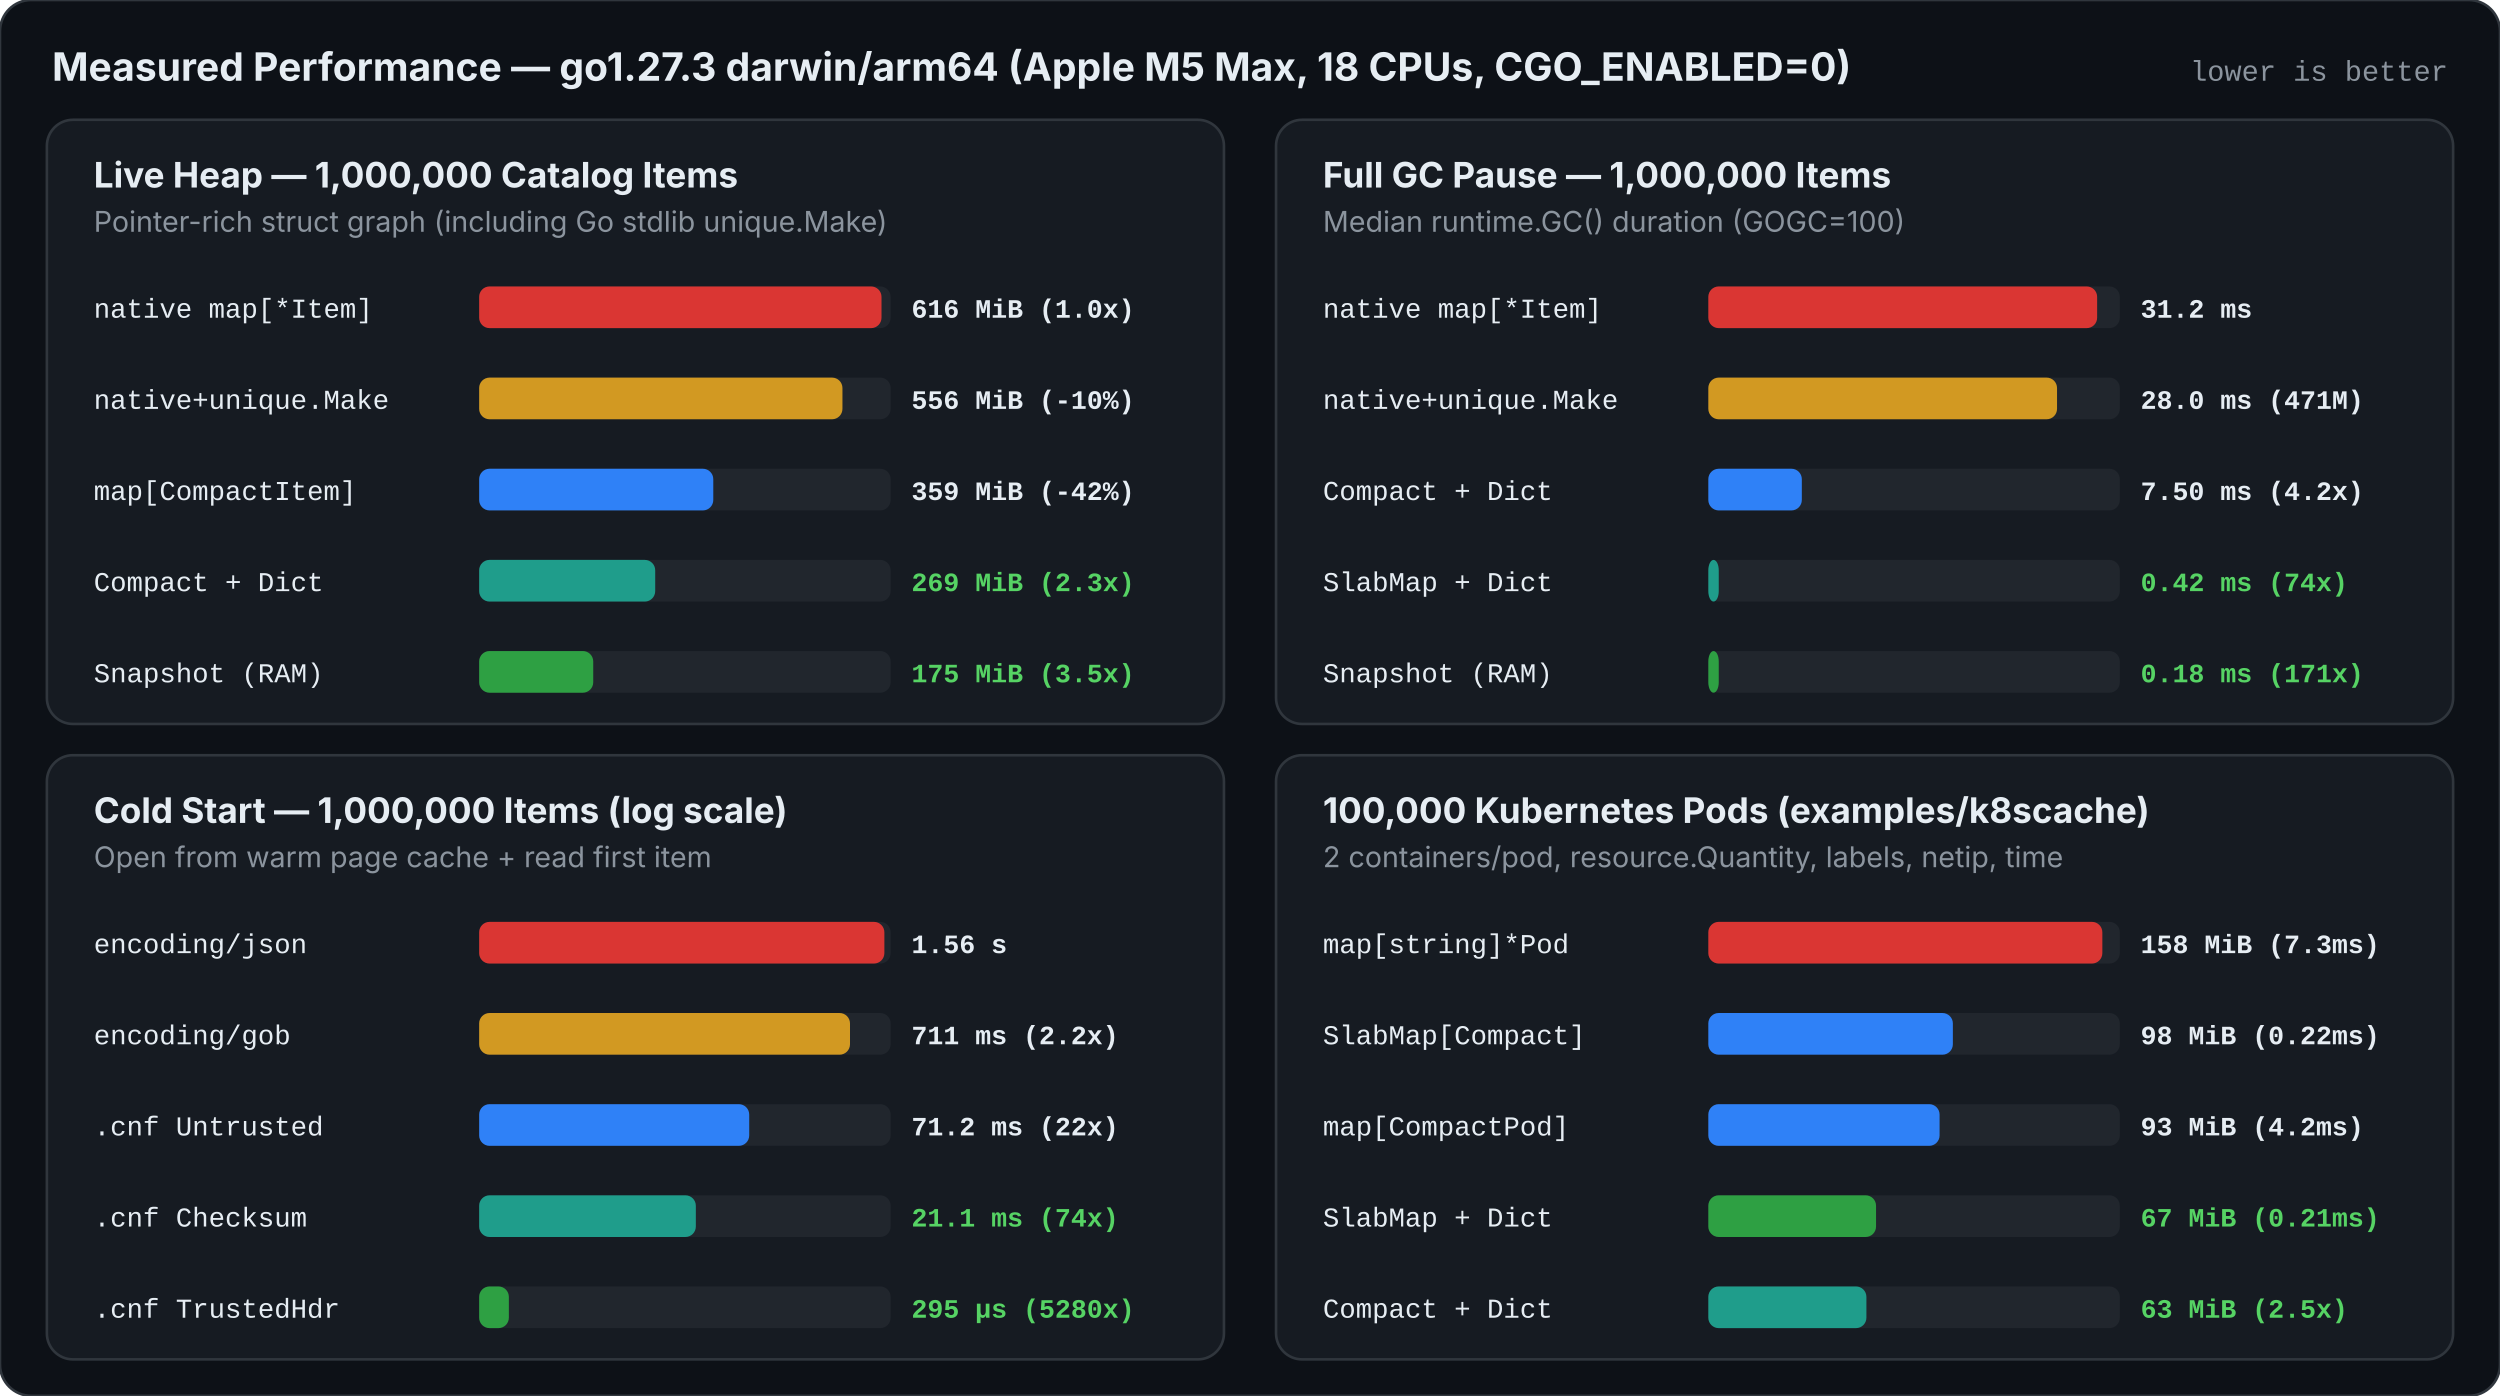
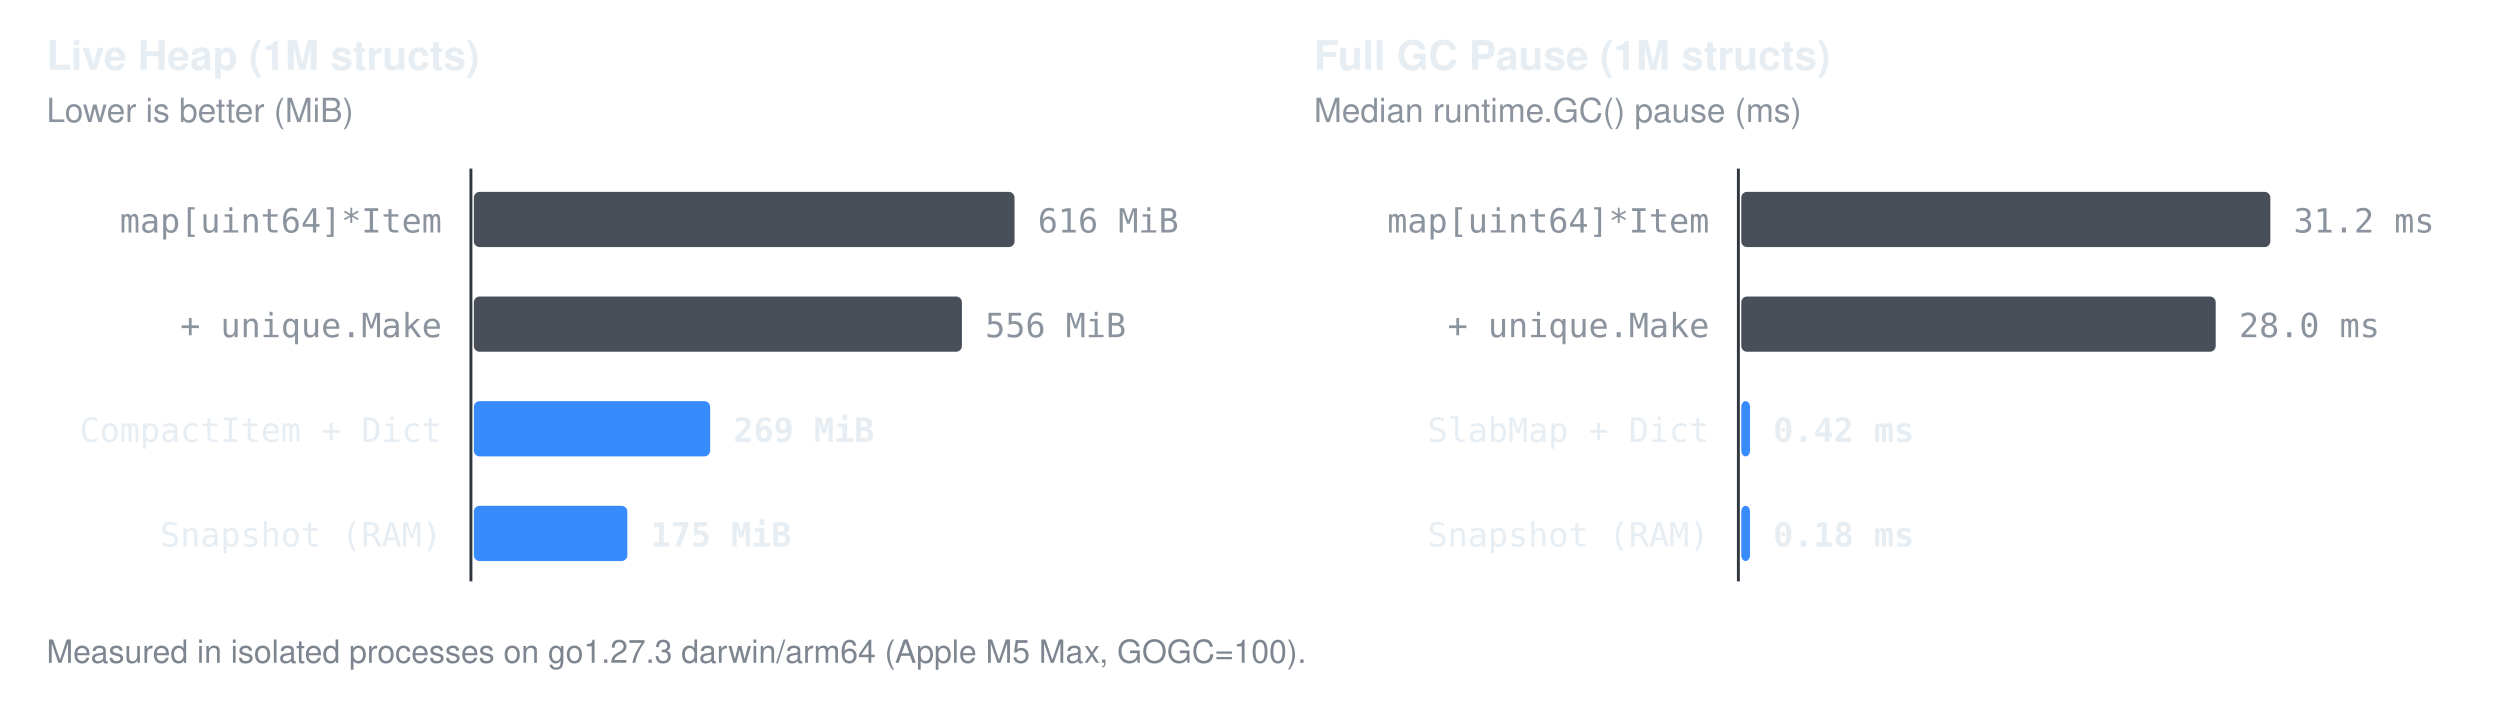
- <svg xmlns="http://www.w3.org/2000/svg" viewBox="0 0 960 536" width="960" height="536" role="img" aria-label="cnfgo benchmark comparison charts">
-   <rect width="960" height="536" rx="12" fill="#0d1117" stroke="#30363d" stroke-width="1" />
-   <text x="20" y="31" font-family="-apple-system, BlinkMacSystemFont, 'Segoe UI', Inter, Roboto, Helvetica, Arial, sans-serif" font-size="15" font-weight="700" fill="#e6edf3">Measured Performance — go1.27.3 darwin/arm64 (Apple M5 Max, 18 CPUs, CGO_ENABLED=0)</text>
-   <text x="940" y="31" text-anchor="end" font-family="ui-monospace, SFMono-Regular, 'SF Mono', Menlo, Consolas, 'Liberation Mono', monospace" font-size="11" fill="#8b949e">lower is better</text>
-   <rect x="18" y="46" width="452" height="232" rx="10" fill="#161b22" stroke="#30363d" stroke-width="1" />
-   <text x="36" y="72" font-family="-apple-system, BlinkMacSystemFont, 'Segoe UI', Inter, Roboto, Helvetica, Arial, sans-serif" font-size="13.5" font-weight="700" fill="#e6edf3">Live Heap — 1,000,000 Catalog Items</text>
-   <text x="36" y="89" font-family="-apple-system, BlinkMacSystemFont, 'Segoe UI', Inter, Roboto, Helvetica, Arial, sans-serif" font-size="11" fill="#8b949e">Pointer-rich struct graph (including Go stdlib unique.Make)</text>
-   <text x="36" y="122" font-family="ui-monospace, SFMono-Regular, 'SF Mono', Menlo, Consolas, 'Liberation Mono', monospace" font-size="10.5" fill="#e6edf3">native map[*Item]</text>
-   <rect x="184" y="110" width="158" height="16" rx="4" fill="#21262d" />
-   <rect x="184" y="110" width="154.5" height="16" rx="4" fill="#da3633" />
-   <text x="350" y="122" font-family="ui-monospace, SFMono-Regular, 'SF Mono', Menlo, Consolas, 'Liberation Mono', monospace" font-size="10.2" font-weight="600" fill="#e6edf3">616 MiB (1.0x)</text>
-   <text x="36" y="157" font-family="ui-monospace, SFMono-Regular, 'SF Mono', Menlo, Consolas, 'Liberation Mono', monospace" font-size="10.5" fill="#e6edf3">native+unique.Make</text>
-   <rect x="184" y="145" width="158" height="16" rx="4" fill="#21262d" />
-   <rect x="184" y="145" width="139.5" height="16" rx="4" fill="#d29922" />
-   <text x="350" y="157" font-family="ui-monospace, SFMono-Regular, 'SF Mono', Menlo, Consolas, 'Liberation Mono', monospace" font-size="10.2" font-weight="600" fill="#e6edf3">556 MiB (-10%)</text>
-   <text x="36" y="192" font-family="ui-monospace, SFMono-Regular, 'SF Mono', Menlo, Consolas, 'Liberation Mono', monospace" font-size="10.5" fill="#e6edf3">map[CompactItem]</text>
-   <rect x="184" y="180" width="158" height="16" rx="4" fill="#21262d" />
-   <rect x="184" y="180" width="89.9" height="16" rx="4" fill="#2f81f7" />
-   <text x="350" y="192" font-family="ui-monospace, SFMono-Regular, 'SF Mono', Menlo, Consolas, 'Liberation Mono', monospace" font-size="10.2" font-weight="600" fill="#e6edf3">359 MiB (-42%)</text>
-   <text x="36" y="227" font-family="ui-monospace, SFMono-Regular, 'SF Mono', Menlo, Consolas, 'Liberation Mono', monospace" font-size="10.5" fill="#e6edf3">Compact + Dict</text>
-   <rect x="184" y="215" width="158" height="16" rx="4" fill="#21262d" />
-   <rect x="184" y="215" width="67.6" height="16" rx="4" fill="#1f9d8b" />
-   <text x="350" y="227" font-family="ui-monospace, SFMono-Regular, 'SF Mono', Menlo, Consolas, 'Liberation Mono', monospace" font-size="10.2" font-weight="600" fill="#56d364">269 MiB (2.3x)</text>
-   <text x="36" y="262" font-family="ui-monospace, SFMono-Regular, 'SF Mono', Menlo, Consolas, 'Liberation Mono', monospace" font-size="10.5" fill="#e6edf3">Snapshot (RAM)</text>
-   <rect x="184" y="250" width="158" height="16" rx="4" fill="#21262d" />
-   <rect x="184" y="250" width="43.8" height="16" rx="4" fill="#2ea043" />
-   <text x="350" y="262" font-family="ui-monospace, SFMono-Regular, 'SF Mono', Menlo, Consolas, 'Liberation Mono', monospace" font-size="10.2" font-weight="600" fill="#56d364">175 MiB (3.5x)</text>
-   <rect x="490" y="46" width="452" height="232" rx="10" fill="#161b22" stroke="#30363d" stroke-width="1" />
-   <text x="508" y="72" font-family="-apple-system, BlinkMacSystemFont, 'Segoe UI', Inter, Roboto, Helvetica, Arial, sans-serif" font-size="13.5" font-weight="700" fill="#e6edf3">Full GC Pause — 1,000,000 Items</text>
-   <text x="508" y="89" font-family="-apple-system, BlinkMacSystemFont, 'Segoe UI', Inter, Roboto, Helvetica, Arial, sans-serif" font-size="11" fill="#8b949e">Median runtime.GC() duration (GOGC=100)</text>
-   <text x="508" y="122" font-family="ui-monospace, SFMono-Regular, 'SF Mono', Menlo, Consolas, 'Liberation Mono', monospace" font-size="10.5" fill="#e6edf3">native map[*Item]</text>
-   <rect x="656" y="110" width="158" height="16" rx="4" fill="#21262d" />
-   <rect x="656" y="110" width="149.3" height="16" rx="4" fill="#da3633" />
-   <text x="822" y="122" font-family="ui-monospace, SFMono-Regular, 'SF Mono', Menlo, Consolas, 'Liberation Mono', monospace" font-size="10.2" font-weight="600" fill="#e6edf3">31.2 ms</text>
-   <text x="508" y="157" font-family="ui-monospace, SFMono-Regular, 'SF Mono', Menlo, Consolas, 'Liberation Mono', monospace" font-size="10.5" fill="#e6edf3">native+unique.Make</text>
-   <rect x="656" y="145" width="158" height="16" rx="4" fill="#21262d" />
-   <rect x="656" y="145" width="133.9" height="16" rx="4" fill="#d29922" />
-   <text x="822" y="157" font-family="ui-monospace, SFMono-Regular, 'SF Mono', Menlo, Consolas, 'Liberation Mono', monospace" font-size="10.2" font-weight="600" fill="#e6edf3">28.0 ms (471M)</text>
-   <text x="508" y="192" font-family="ui-monospace, SFMono-Regular, 'SF Mono', Menlo, Consolas, 'Liberation Mono', monospace" font-size="10.5" fill="#e6edf3">Compact + Dict</text>
-   <rect x="656" y="180" width="158" height="16" rx="4" fill="#21262d" />
-   <rect x="656" y="180" width="35.9" height="16" rx="4" fill="#2f81f7" />
-   <text x="822" y="192" font-family="ui-monospace, SFMono-Regular, 'SF Mono', Menlo, Consolas, 'Liberation Mono', monospace" font-size="10.2" font-weight="600" fill="#e6edf3">7.50 ms (4.2x)</text>
-   <text x="508" y="227" font-family="ui-monospace, SFMono-Regular, 'SF Mono', Menlo, Consolas, 'Liberation Mono', monospace" font-size="10.5" fill="#e6edf3">SlabMap + Dict</text>
-   <rect x="656" y="215" width="158" height="16" rx="4" fill="#21262d" />
-   <rect x="656" y="215" width="4.0" height="16" rx="4" fill="#1f9d8b" />
-   <text x="822" y="227" font-family="ui-monospace, SFMono-Regular, 'SF Mono', Menlo, Consolas, 'Liberation Mono', monospace" font-size="10.2" font-weight="600" fill="#56d364">0.42 ms (74x)</text>
-   <text x="508" y="262" font-family="ui-monospace, SFMono-Regular, 'SF Mono', Menlo, Consolas, 'Liberation Mono', monospace" font-size="10.5" fill="#e6edf3">Snapshot (RAM)</text>
-   <rect x="656" y="250" width="158" height="16" rx="4" fill="#21262d" />
-   <rect x="656" y="250" width="4.0" height="16" rx="4" fill="#2ea043" />
-   <text x="822" y="262" font-family="ui-monospace, SFMono-Regular, 'SF Mono', Menlo, Consolas, 'Liberation Mono', monospace" font-size="10.2" font-weight="600" fill="#56d364">0.18 ms (171x)</text>
-   <rect x="18" y="290" width="452" height="232" rx="10" fill="#161b22" stroke="#30363d" stroke-width="1" />
-   <text x="36" y="316" font-family="-apple-system, BlinkMacSystemFont, 'Segoe UI', Inter, Roboto, Helvetica, Arial, sans-serif" font-size="13.5" font-weight="700" fill="#e6edf3">Cold Start — 1,000,000 Items (log scale)</text>
-   <text x="36" y="333" font-family="-apple-system, BlinkMacSystemFont, 'Segoe UI', Inter, Roboto, Helvetica, Arial, sans-serif" font-size="11" fill="#8b949e">Open from warm page cache + read first item</text>
-   <text x="36" y="366" font-family="ui-monospace, SFMono-Regular, 'SF Mono', Menlo, Consolas, 'Liberation Mono', monospace" font-size="10.5" fill="#e6edf3">encoding/json</text>
-   <rect x="184" y="354" width="158" height="16" rx="4" fill="#21262d" />
-   <rect x="184" y="354" width="155.6" height="16" rx="4" fill="#da3633" />
-   <text x="350" y="366" font-family="ui-monospace, SFMono-Regular, 'SF Mono', Menlo, Consolas, 'Liberation Mono', monospace" font-size="10.2" font-weight="600" fill="#e6edf3">1.56 s</text>
-   <text x="36" y="401" font-family="ui-monospace, SFMono-Regular, 'SF Mono', Menlo, Consolas, 'Liberation Mono', monospace" font-size="10.5" fill="#e6edf3">encoding/gob</text>
-   <rect x="184" y="389" width="158" height="16" rx="4" fill="#21262d" />
-   <rect x="184" y="389" width="142.4" height="16" rx="4" fill="#d29922" />
-   <text x="350" y="401" font-family="ui-monospace, SFMono-Regular, 'SF Mono', Menlo, Consolas, 'Liberation Mono', monospace" font-size="10.2" font-weight="600" fill="#e6edf3">711 ms (2.2x)</text>
-   <text x="36" y="436" font-family="ui-monospace, SFMono-Regular, 'SF Mono', Menlo, Consolas, 'Liberation Mono', monospace" font-size="10.5" fill="#e6edf3">.cnf Untrusted</text>
-   <rect x="184" y="424" width="158" height="16" rx="4" fill="#21262d" />
-   <rect x="184" y="424" width="103.7" height="16" rx="4" fill="#2f81f7" />
-   <text x="350" y="436" font-family="ui-monospace, SFMono-Regular, 'SF Mono', Menlo, Consolas, 'Liberation Mono', monospace" font-size="10.2" font-weight="600" fill="#e6edf3">71.2 ms (22x)</text>
-   <text x="36" y="471" font-family="ui-monospace, SFMono-Regular, 'SF Mono', Menlo, Consolas, 'Liberation Mono', monospace" font-size="10.5" fill="#e6edf3">.cnf Checksum</text>
-   <rect x="184" y="459" width="158" height="16" rx="4" fill="#21262d" />
-   <rect x="184" y="459" width="83.2" height="16" rx="4" fill="#1f9d8b" />
-   <text x="350" y="471" font-family="ui-monospace, SFMono-Regular, 'SF Mono', Menlo, Consolas, 'Liberation Mono', monospace" font-size="10.2" font-weight="600" fill="#56d364">21.1 ms (74x)</text>
-   <text x="36" y="506" font-family="ui-monospace, SFMono-Regular, 'SF Mono', Menlo, Consolas, 'Liberation Mono', monospace" font-size="10.5" fill="#e6edf3">.cnf TrustedHdr</text>
-   <rect x="184" y="494" width="158" height="16" rx="4" fill="#21262d" />
-   <rect x="184" y="494" width="11.4" height="16" rx="4" fill="#2ea043" />
-   <text x="350" y="506" font-family="ui-monospace, SFMono-Regular, 'SF Mono', Menlo, Consolas, 'Liberation Mono', monospace" font-size="10.2" font-weight="600" fill="#56d364">295 µs (5280x)</text>
-   <rect x="490" y="290" width="452" height="232" rx="10" fill="#161b22" stroke="#30363d" stroke-width="1" />
-   <text x="508" y="316" font-family="-apple-system, BlinkMacSystemFont, 'Segoe UI', Inter, Roboto, Helvetica, Arial, sans-serif" font-size="13.5" font-weight="700" fill="#e6edf3">100,000 Kubernetes Pods (examples/k8scache)</text>
-   <text x="508" y="333" font-family="-apple-system, BlinkMacSystemFont, 'Segoe UI', Inter, Roboto, Helvetica, Arial, sans-serif" font-size="11" fill="#8b949e">2 containers/pod, resource.Quantity, labels, netip, time</text>
-   <text x="508" y="366" font-family="ui-monospace, SFMono-Regular, 'SF Mono', Menlo, Consolas, 'Liberation Mono', monospace" font-size="10.5" fill="#e6edf3">map[string]*Pod</text>
-   <rect x="656" y="354" width="158" height="16" rx="4" fill="#21262d" />
-   <rect x="656" y="354" width="151.3" height="16" rx="4" fill="#da3633" />
-   <text x="822" y="366" font-family="ui-monospace, SFMono-Regular, 'SF Mono', Menlo, Consolas, 'Liberation Mono', monospace" font-size="10.2" font-weight="600" fill="#e6edf3">158 MiB (7.3ms)</text>
-   <text x="508" y="401" font-family="ui-monospace, SFMono-Regular, 'SF Mono', Menlo, Consolas, 'Liberation Mono', monospace" font-size="10.5" fill="#e6edf3">SlabMap[Compact]</text>
-   <rect x="656" y="389" width="158" height="16" rx="4" fill="#21262d" />
-   <rect x="656" y="389" width="93.9" height="16" rx="4" fill="#2f81f7" />
-   <text x="822" y="401" font-family="ui-monospace, SFMono-Regular, 'SF Mono', Menlo, Consolas, 'Liberation Mono', monospace" font-size="10.2" font-weight="600" fill="#e6edf3">98 MiB (0.22ms)</text>
-   <text x="508" y="436" font-family="ui-monospace, SFMono-Regular, 'SF Mono', Menlo, Consolas, 'Liberation Mono', monospace" font-size="10.5" fill="#e6edf3">map[CompactPod]</text>
-   <rect x="656" y="424" width="158" height="16" rx="4" fill="#21262d" />
-   <rect x="656" y="424" width="88.8" height="16" rx="4" fill="#2f81f7" />
-   <text x="822" y="436" font-family="ui-monospace, SFMono-Regular, 'SF Mono', Menlo, Consolas, 'Liberation Mono', monospace" font-size="10.2" font-weight="600" fill="#e6edf3">93 MiB (4.2ms)</text>
-   <text x="508" y="471" font-family="ui-monospace, SFMono-Regular, 'SF Mono', Menlo, Consolas, 'Liberation Mono', monospace" font-size="10.5" fill="#e6edf3">SlabMap + Dict</text>
-   <rect x="656" y="459" width="158" height="16" rx="4" fill="#21262d" />
-   <rect x="656" y="459" width="64.4" height="16" rx="4" fill="#2ea043" />
-   <text x="822" y="471" font-family="ui-monospace, SFMono-Regular, 'SF Mono', Menlo, Consolas, 'Liberation Mono', monospace" font-size="10.2" font-weight="600" fill="#56d364">67 MiB (0.21ms)</text>
-   <text x="508" y="506" font-family="ui-monospace, SFMono-Regular, 'SF Mono', Menlo, Consolas, 'Liberation Mono', monospace" font-size="10.5" fill="#e6edf3">Compact + Dict</text>
-   <rect x="656" y="494" width="158" height="16" rx="4" fill="#21262d" />
-   <rect x="656" y="494" width="60.7" height="16" rx="4" fill="#1f9d8b" />
-   <text x="822" y="506" font-family="ui-monospace, SFMono-Regular, 'SF Mono', Menlo, Consolas, 'Liberation Mono', monospace" font-size="10.2" font-weight="600" fill="#56d364">63 MiB (2.5x)</text>
+ <svg xmlns="http://www.w3.org/2000/svg" viewBox="0 0 860 244" width="860" height="244" role="img" aria-label="Heap size and GC pause for 1,000,000 catalog structs">
+   <text x="16" y="24" font-family="-apple-system, BlinkMacSystemFont, 'Segoe UI', Helvetica, Arial, sans-serif" font-size="14" font-weight="600" fill="#e6edf3">Live Heap (1M structs)</text>
+   <text x="16" y="42" font-family="-apple-system, BlinkMacSystemFont, 'Segoe UI', Helvetica, Arial, sans-serif" font-size="11.5" fill="#8b949e">Lower is better (MiB)</text>
+   <line x1="162" y1="58" x2="162" y2="200" stroke="#30363d" stroke-width="1" />
+   <text x="152" y="80" text-anchor="end" font-family="ui-monospace, SFMono-Regular, 'SF Mono', Menlo, Consolas, monospace" font-size="11.5" fill="#8b949e">map[uint64]*Item</text>
+   <rect x="163" y="66" width="186.0" height="19" rx="2" fill="#484f58" />
+   <text x="357.0" y="80" font-family="ui-monospace, SFMono-Regular, 'SF Mono', Menlo, Consolas, monospace" font-size="11.5" font-weight="400" fill="#8b949e">616 MiB</text>
+   <text x="152" y="116" text-anchor="end" font-family="ui-monospace, SFMono-Regular, 'SF Mono', Menlo, Consolas, monospace" font-size="11.5" fill="#8b949e">+ unique.Make</text>
+   <rect x="163" y="102" width="167.9" height="19" rx="2" fill="#484f58" />
+   <text x="338.9" y="116" font-family="ui-monospace, SFMono-Regular, 'SF Mono', Menlo, Consolas, monospace" font-size="11.5" font-weight="400" fill="#8b949e">556 MiB</text>
+   <text x="152" y="152" text-anchor="end" font-family="ui-monospace, SFMono-Regular, 'SF Mono', Menlo, Consolas, monospace" font-size="11.5" fill="#e6edf3">CompactItem + Dict</text>
+   <rect x="163" y="138" width="81.3" height="19" rx="2" fill="#388bfd" />
+   <text x="252.3" y="152" font-family="ui-monospace, SFMono-Regular, 'SF Mono', Menlo, Consolas, monospace" font-size="11.5" font-weight="600" fill="#e6edf3">269 MiB</text>
+   <text x="152" y="188" text-anchor="end" font-family="ui-monospace, SFMono-Regular, 'SF Mono', Menlo, Consolas, monospace" font-size="11.5" fill="#e6edf3">Snapshot (RAM)</text>
+   <rect x="163" y="174" width="52.8" height="19" rx="2" fill="#388bfd" />
+   <text x="223.8" y="188" font-family="ui-monospace, SFMono-Regular, 'SF Mono', Menlo, Consolas, monospace" font-size="11.5" font-weight="600" fill="#e6edf3">175 MiB</text>
+   <text x="452" y="24" font-family="-apple-system, BlinkMacSystemFont, 'Segoe UI', Helvetica, Arial, sans-serif" font-size="14" font-weight="600" fill="#e6edf3">Full GC Pause (1M structs)</text>
+   <text x="452" y="42" font-family="-apple-system, BlinkMacSystemFont, 'Segoe UI', Helvetica, Arial, sans-serif" font-size="11.5" fill="#8b949e">Median runtime.GC() pause (ms)</text>
+   <line x1="598" y1="58" x2="598" y2="200" stroke="#30363d" stroke-width="1" />
+   <text x="588" y="80" text-anchor="end" font-family="ui-monospace, SFMono-Regular, 'SF Mono', Menlo, Consolas, monospace" font-size="11.5" fill="#8b949e">map[uint64]*Item</text>
+   <rect x="599" y="66" width="182.0" height="19" rx="2" fill="#484f58" />
+   <text x="789.0" y="80" font-family="ui-monospace, SFMono-Regular, 'SF Mono', Menlo, Consolas, monospace" font-size="11.5" font-weight="400" fill="#8b949e">31.2 ms</text>
+   <text x="588" y="116" text-anchor="end" font-family="ui-monospace, SFMono-Regular, 'SF Mono', Menlo, Consolas, monospace" font-size="11.5" fill="#8b949e">+ unique.Make</text>
+   <rect x="599" y="102" width="163.2" height="19" rx="2" fill="#484f58" />
+   <text x="770.2" y="116" font-family="ui-monospace, SFMono-Regular, 'SF Mono', Menlo, Consolas, monospace" font-size="11.5" font-weight="400" fill="#8b949e">28.0 ms</text>
+   <text x="588" y="152" text-anchor="end" font-family="ui-monospace, SFMono-Regular, 'SF Mono', Menlo, Consolas, monospace" font-size="11.5" fill="#e6edf3">SlabMap + Dict</text>
+   <rect x="599" y="138" width="3.0" height="19" rx="2" fill="#388bfd" />
+   <text x="610.0" y="152" font-family="ui-monospace, SFMono-Regular, 'SF Mono', Menlo, Consolas, monospace" font-size="11.5" font-weight="600" fill="#e6edf3">0.42 ms</text>
+   <text x="588" y="188" text-anchor="end" font-family="ui-monospace, SFMono-Regular, 'SF Mono', Menlo, Consolas, monospace" font-size="11.5" fill="#e6edf3">Snapshot (RAM)</text>
+   <rect x="599" y="174" width="3.0" height="19" rx="2" fill="#388bfd" />
+   <text x="610.0" y="188" font-family="ui-monospace, SFMono-Regular, 'SF Mono', Menlo, Consolas, monospace" font-size="11.5" font-weight="600" fill="#e6edf3">0.18 ms</text>
+   <text x="16" y="228" font-family="-apple-system, BlinkMacSystemFont, 'Segoe UI', Helvetica, Arial, sans-serif" font-size="11" fill="#7d8590">Measured in isolated processes on go1.27.3 darwin/arm64 (Apple M5 Max, GOGC=100).</text>
</svg>
